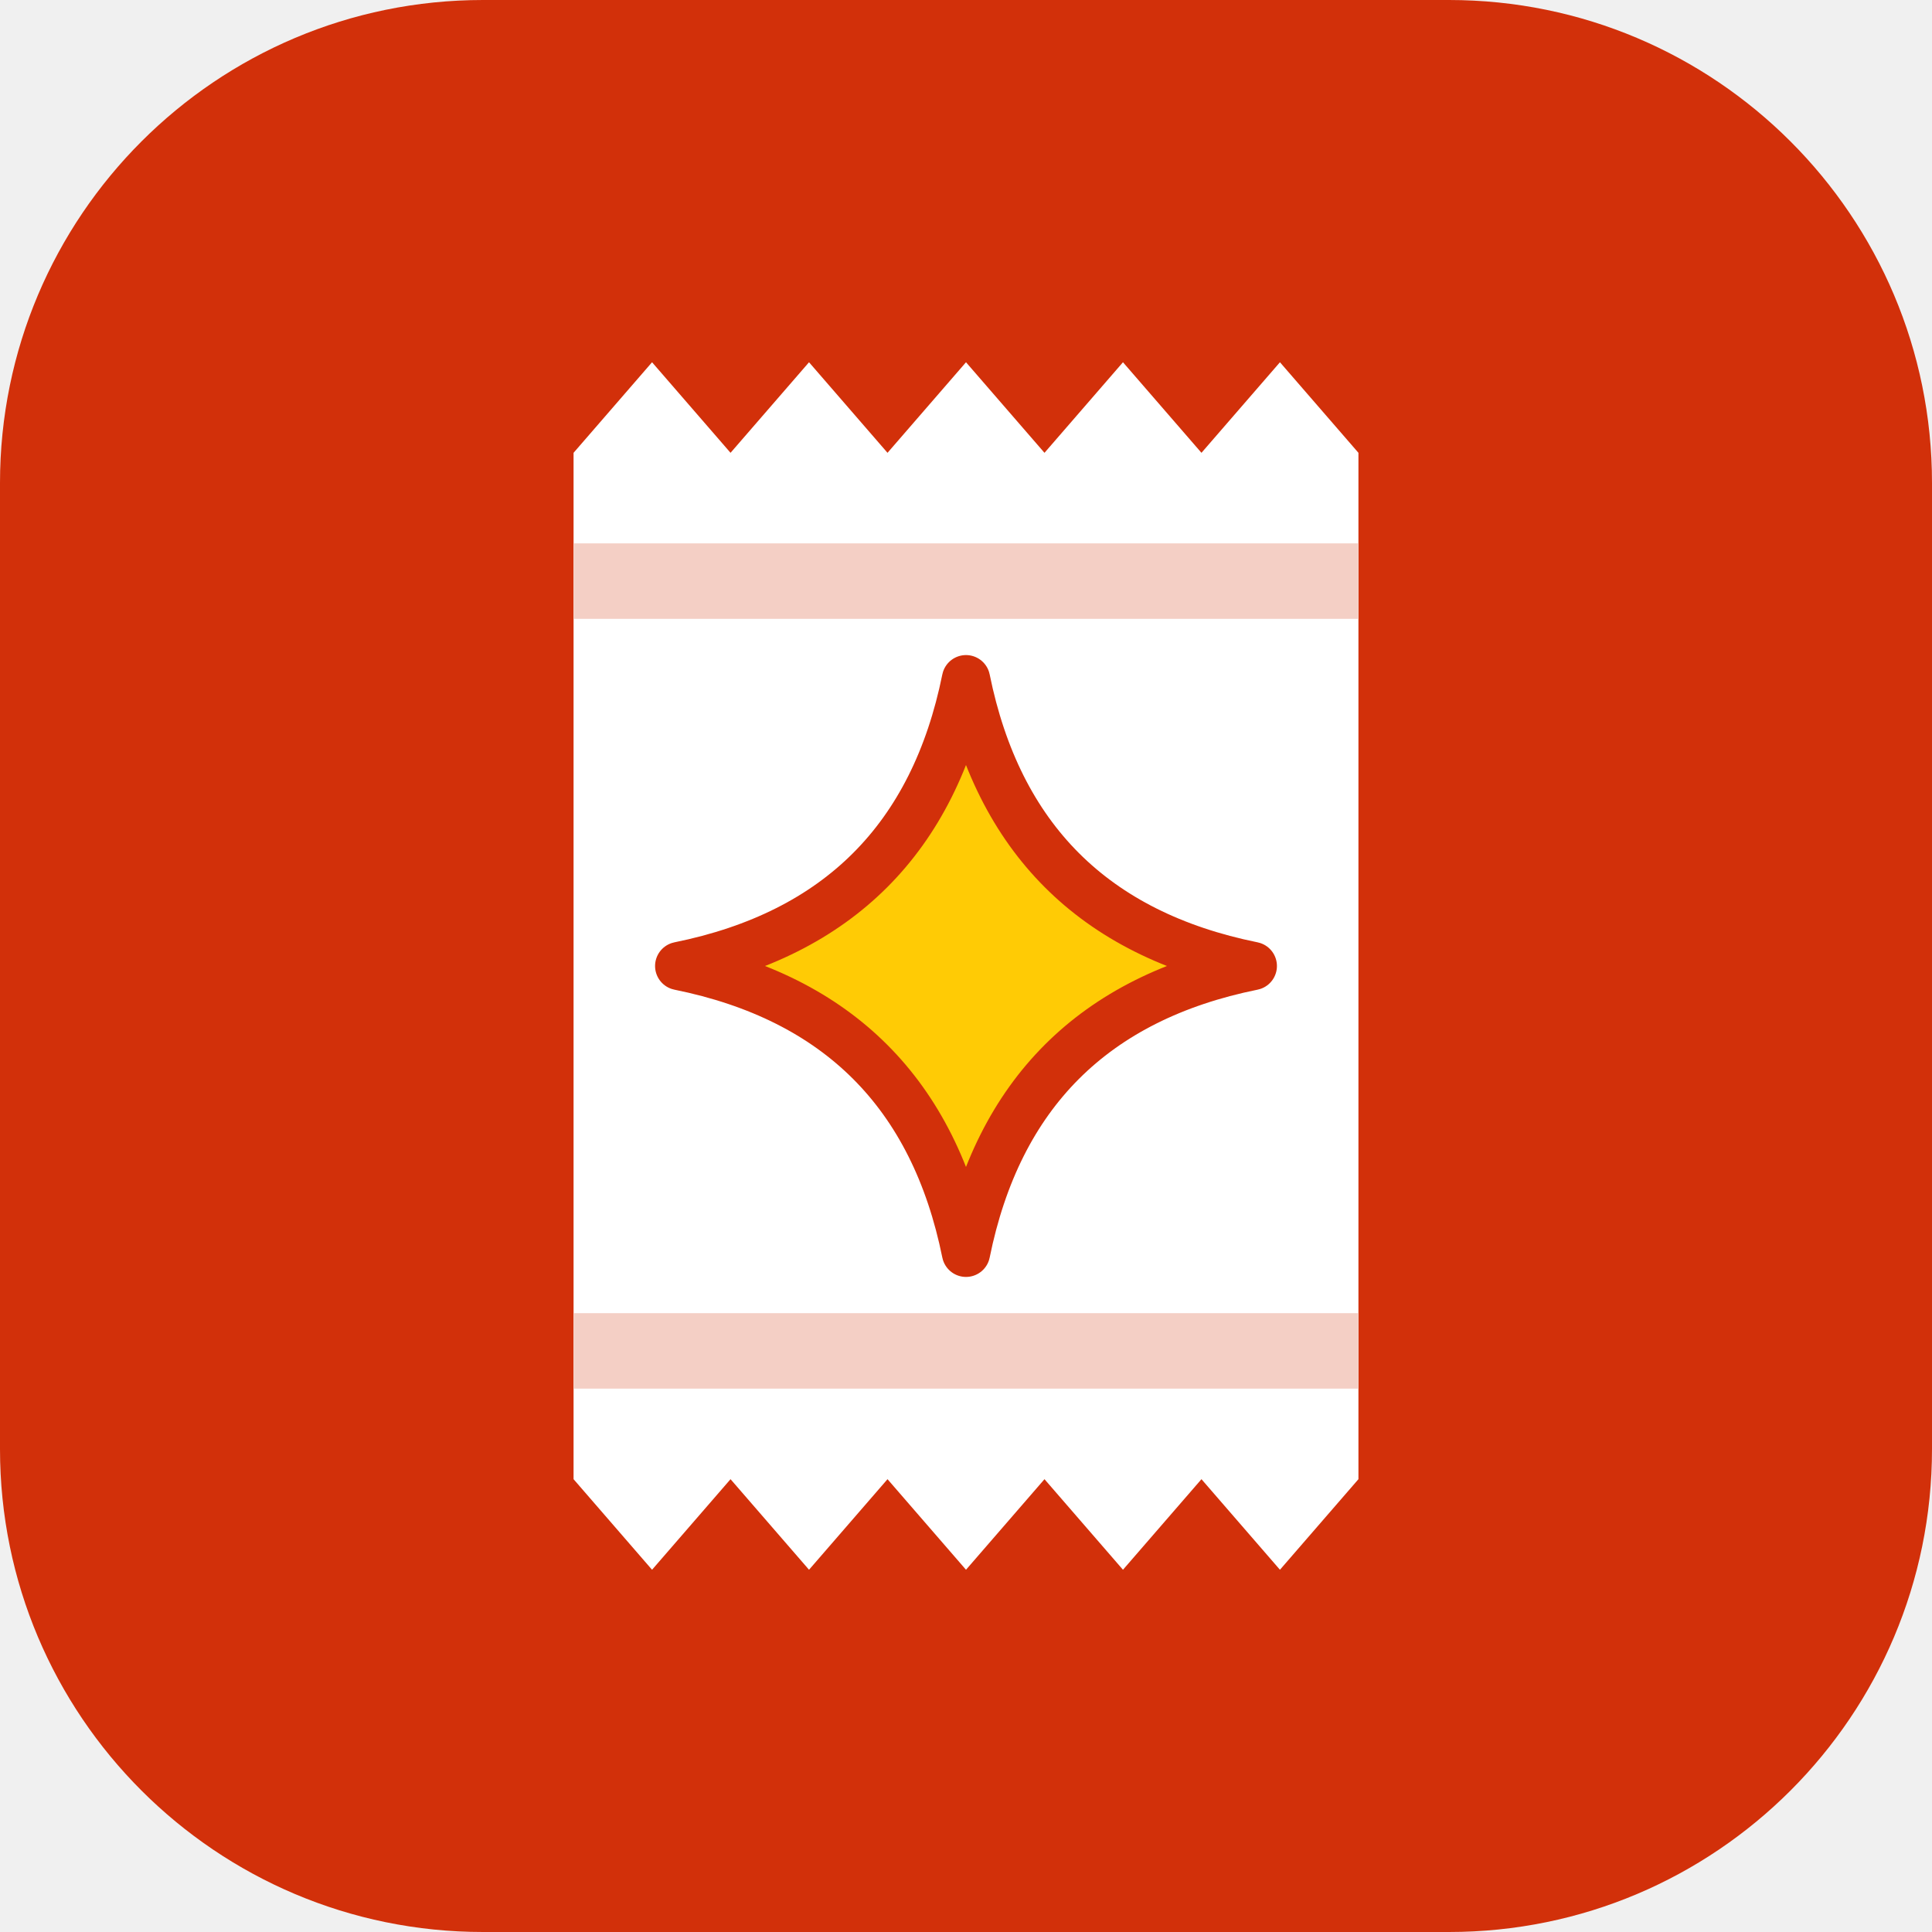
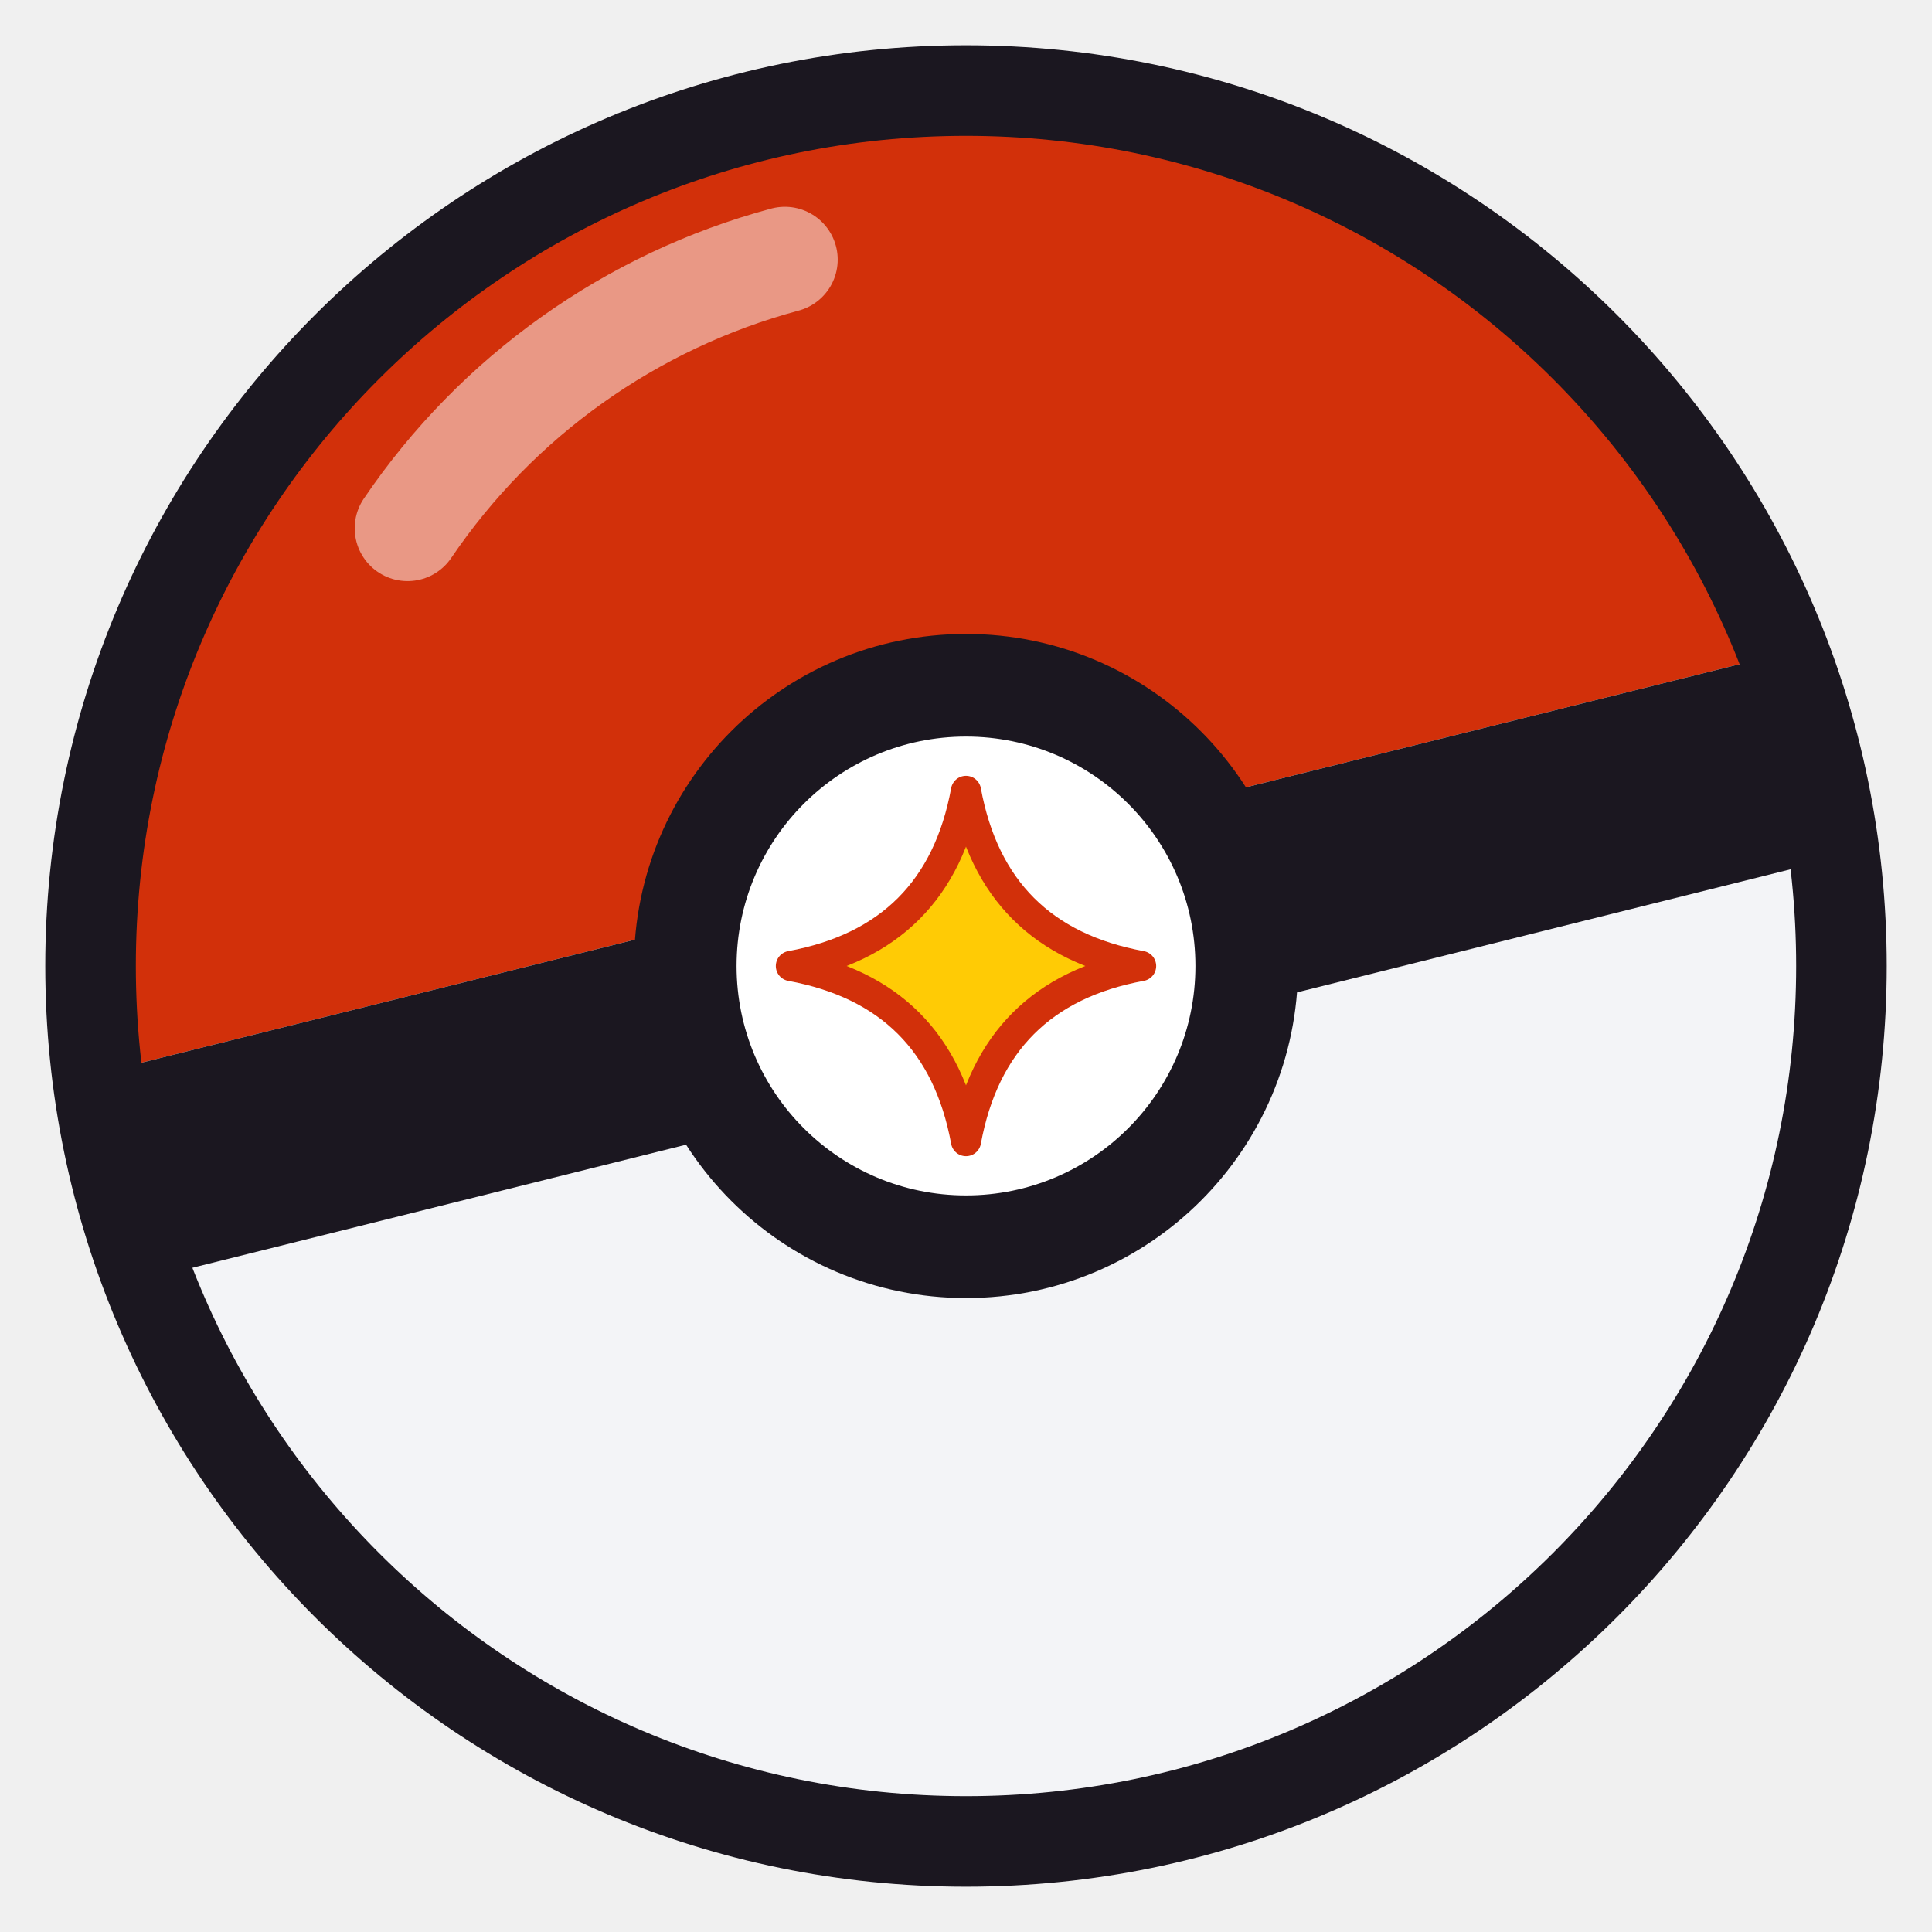
<svg xmlns="http://www.w3.org/2000/svg" viewBox="0 0 64 64">
-   <rect width="64" height="64" rx="16" fill="#d2300a" />
-   <path d="M19 15l2.6-3 2.6 3 2.6-3 2.6 3 2.6-3 2.6 3 2.6-3 2.6 3 2.6-3 2.6 3V49l-2.6 3-2.6-3-2.6 3-2.6-3-2.6 3-2.6-3-2.6 3-2.6-3-2.6 3-2.6-3z" fill="#fff" />
-   <rect x="19" y="18" width="26" height="2.5" fill="#f4cfc5" />
-   <rect x="19" y="43.5" width="26" height="2.5" fill="#f4cfc5" />
-   <path d="M32 22.5Q33.6 30.4 41.5 32 33.6 33.6 32 41.5 30.4 33.6 22.5 32 30.4 30.4 32 22.5z" fill="#ffcb05" stroke="#d2300a" stroke-width="1.6" stroke-linejoin="round" />
+   <circle cx="32" cy="32" r="29" fill="#f3f4f7" />
+   <g transform="rotate(-14 32 32)">
+     <path d="M3.21 28.5A29 29 0 0 1 60.79 28.5Z" fill="#d2300a" />
+     <path d="M3.21 28.5H60.79A29 29 0 0 1 60.79 35.5H3.21A29 29 0 0 1 3.21 28.5Z" fill="#1b1720" />
+   </g>
+   <path d="M13.5 17.5A22 22 0 0 1 26 8.6" fill="none" stroke="#fff" stroke-opacity=".5" stroke-width="3.5" stroke-linecap="round" />
+   <circle cx="32" cy="32" r="29" fill="none" stroke="#1b1720" stroke-width="3" />
+   <circle cx="32" cy="32" r="11" fill="#1b1720" />
+   <circle cx="32" cy="32" r="7.6" fill="#fff" />
+   <path d="M32 26.2Q32.9 31.1 37.8 32 32.9 32.9 32 37.8 31.1 32.9 26.2 32 31.1 31.1 32 26.2z" fill="#ffcb05" stroke="#d2300a" stroke-width="1" stroke-linejoin="round" />
</svg>
